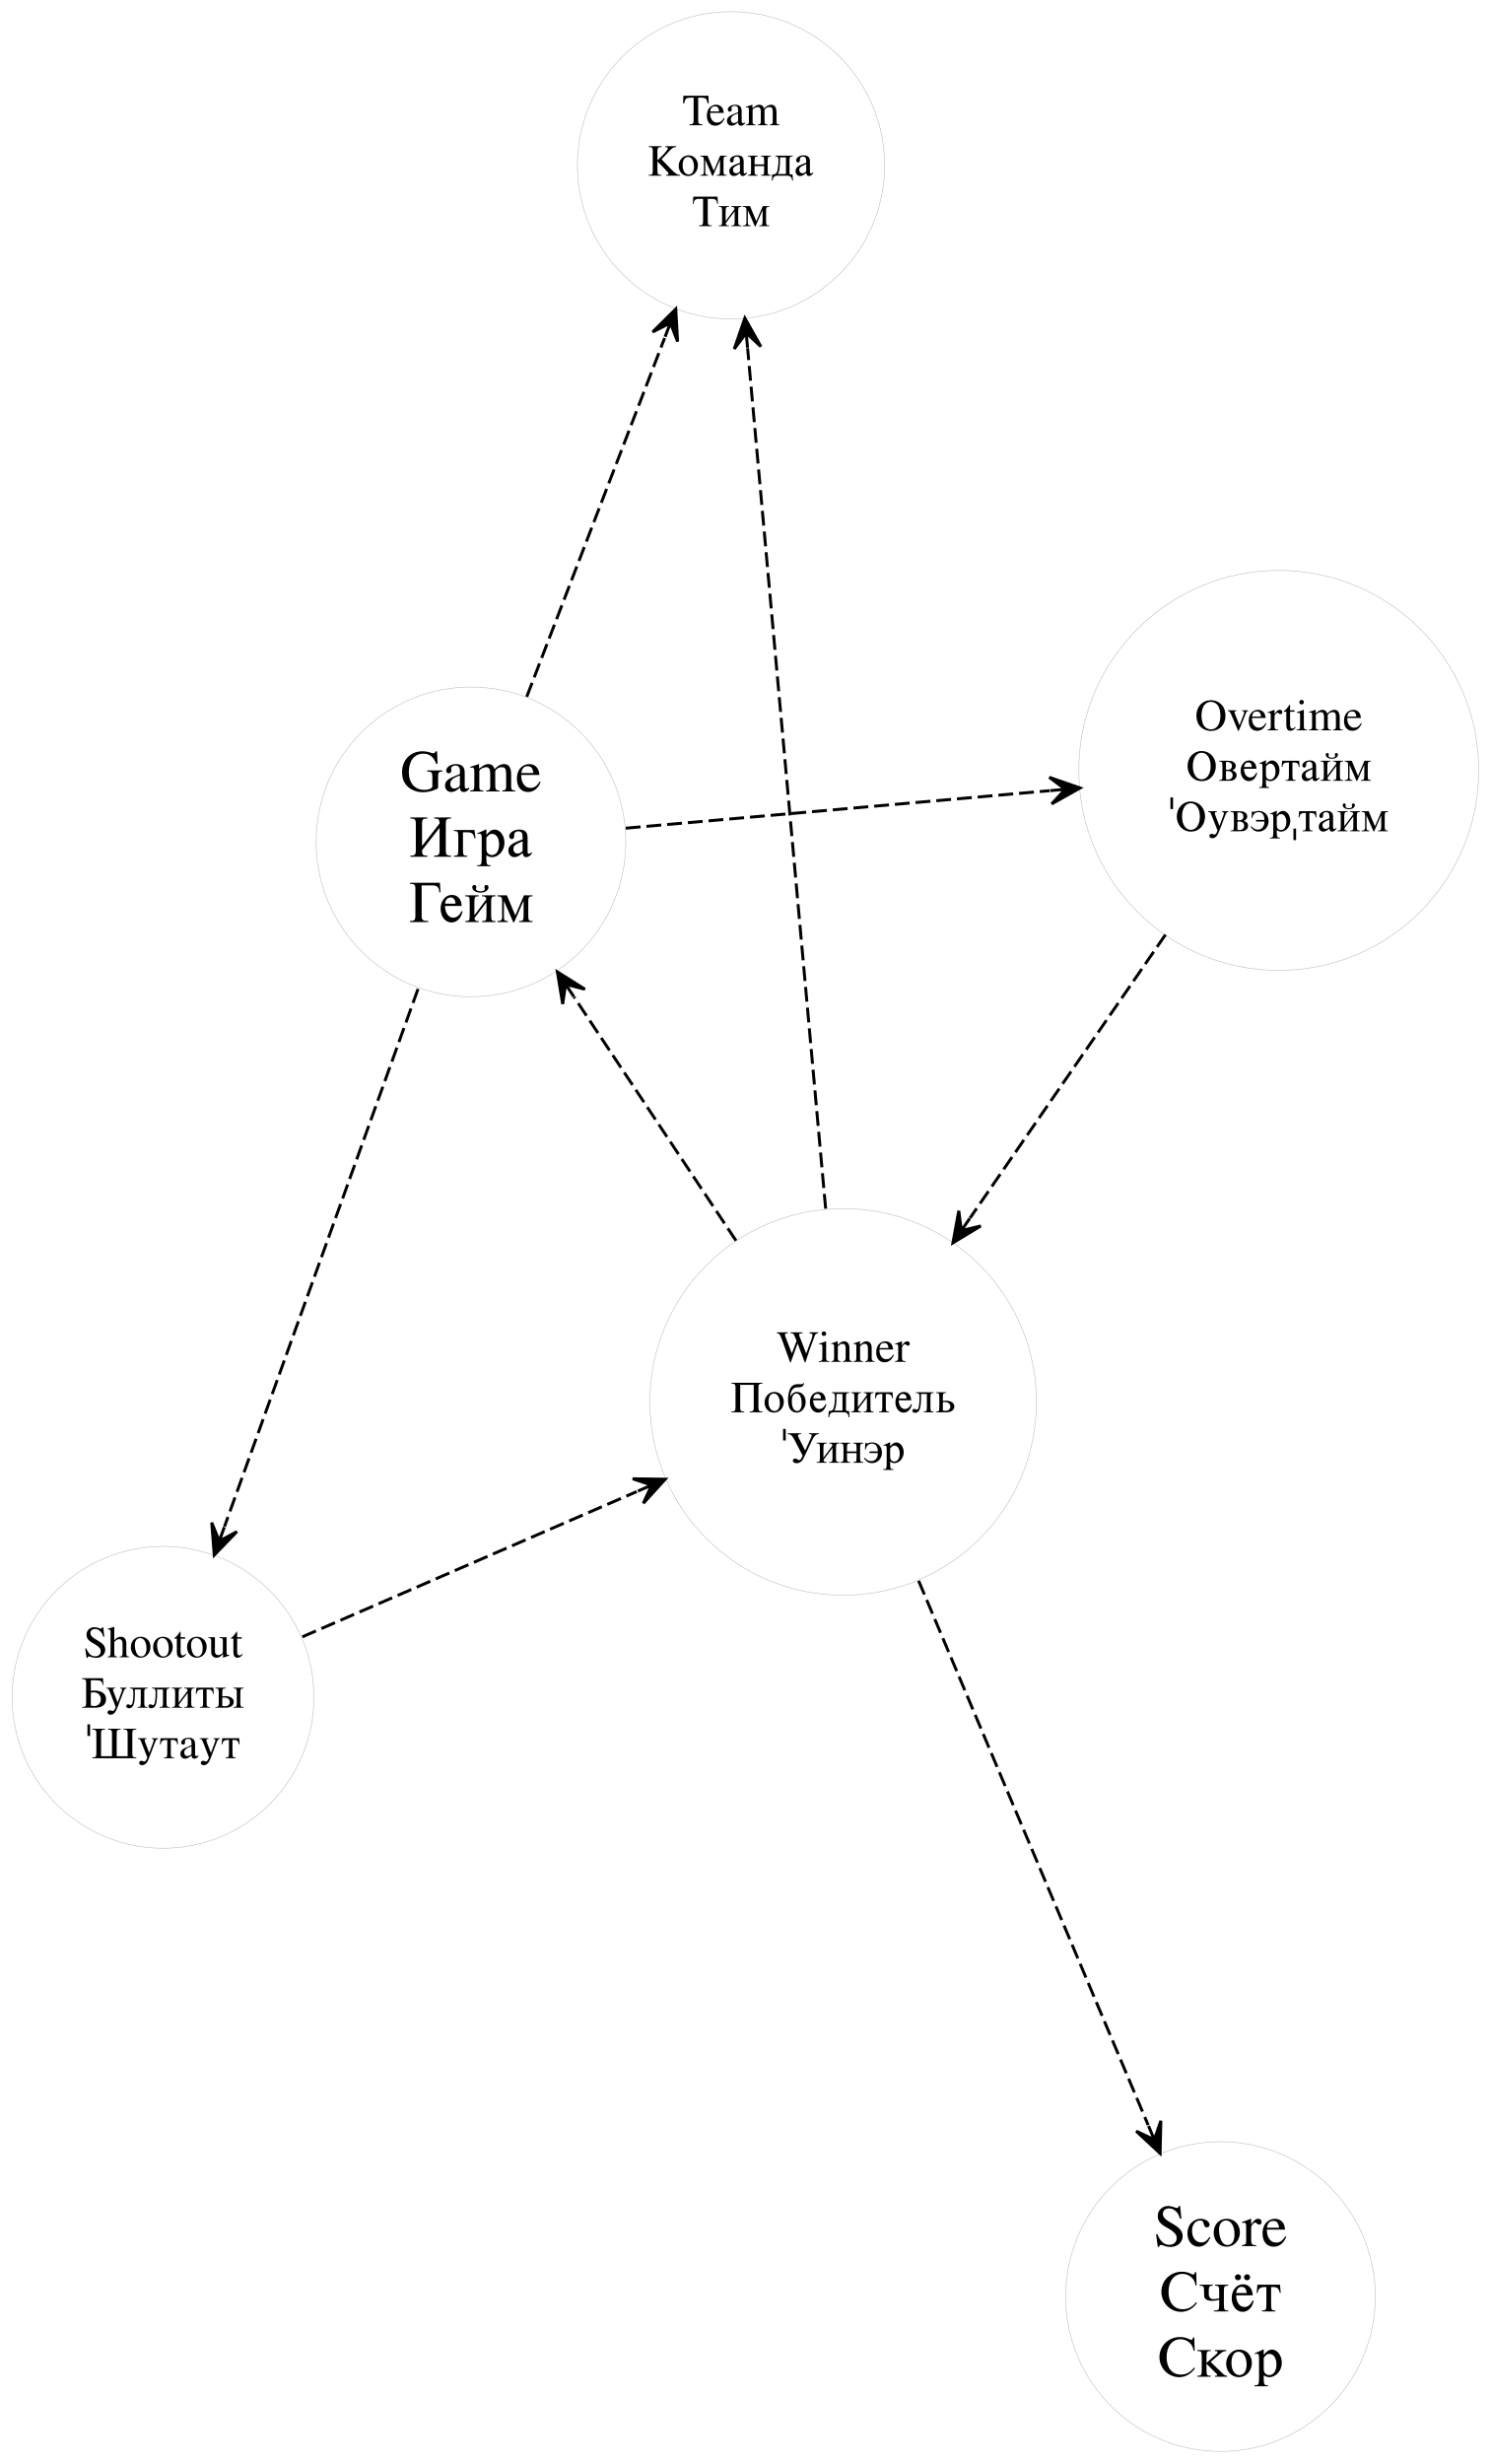
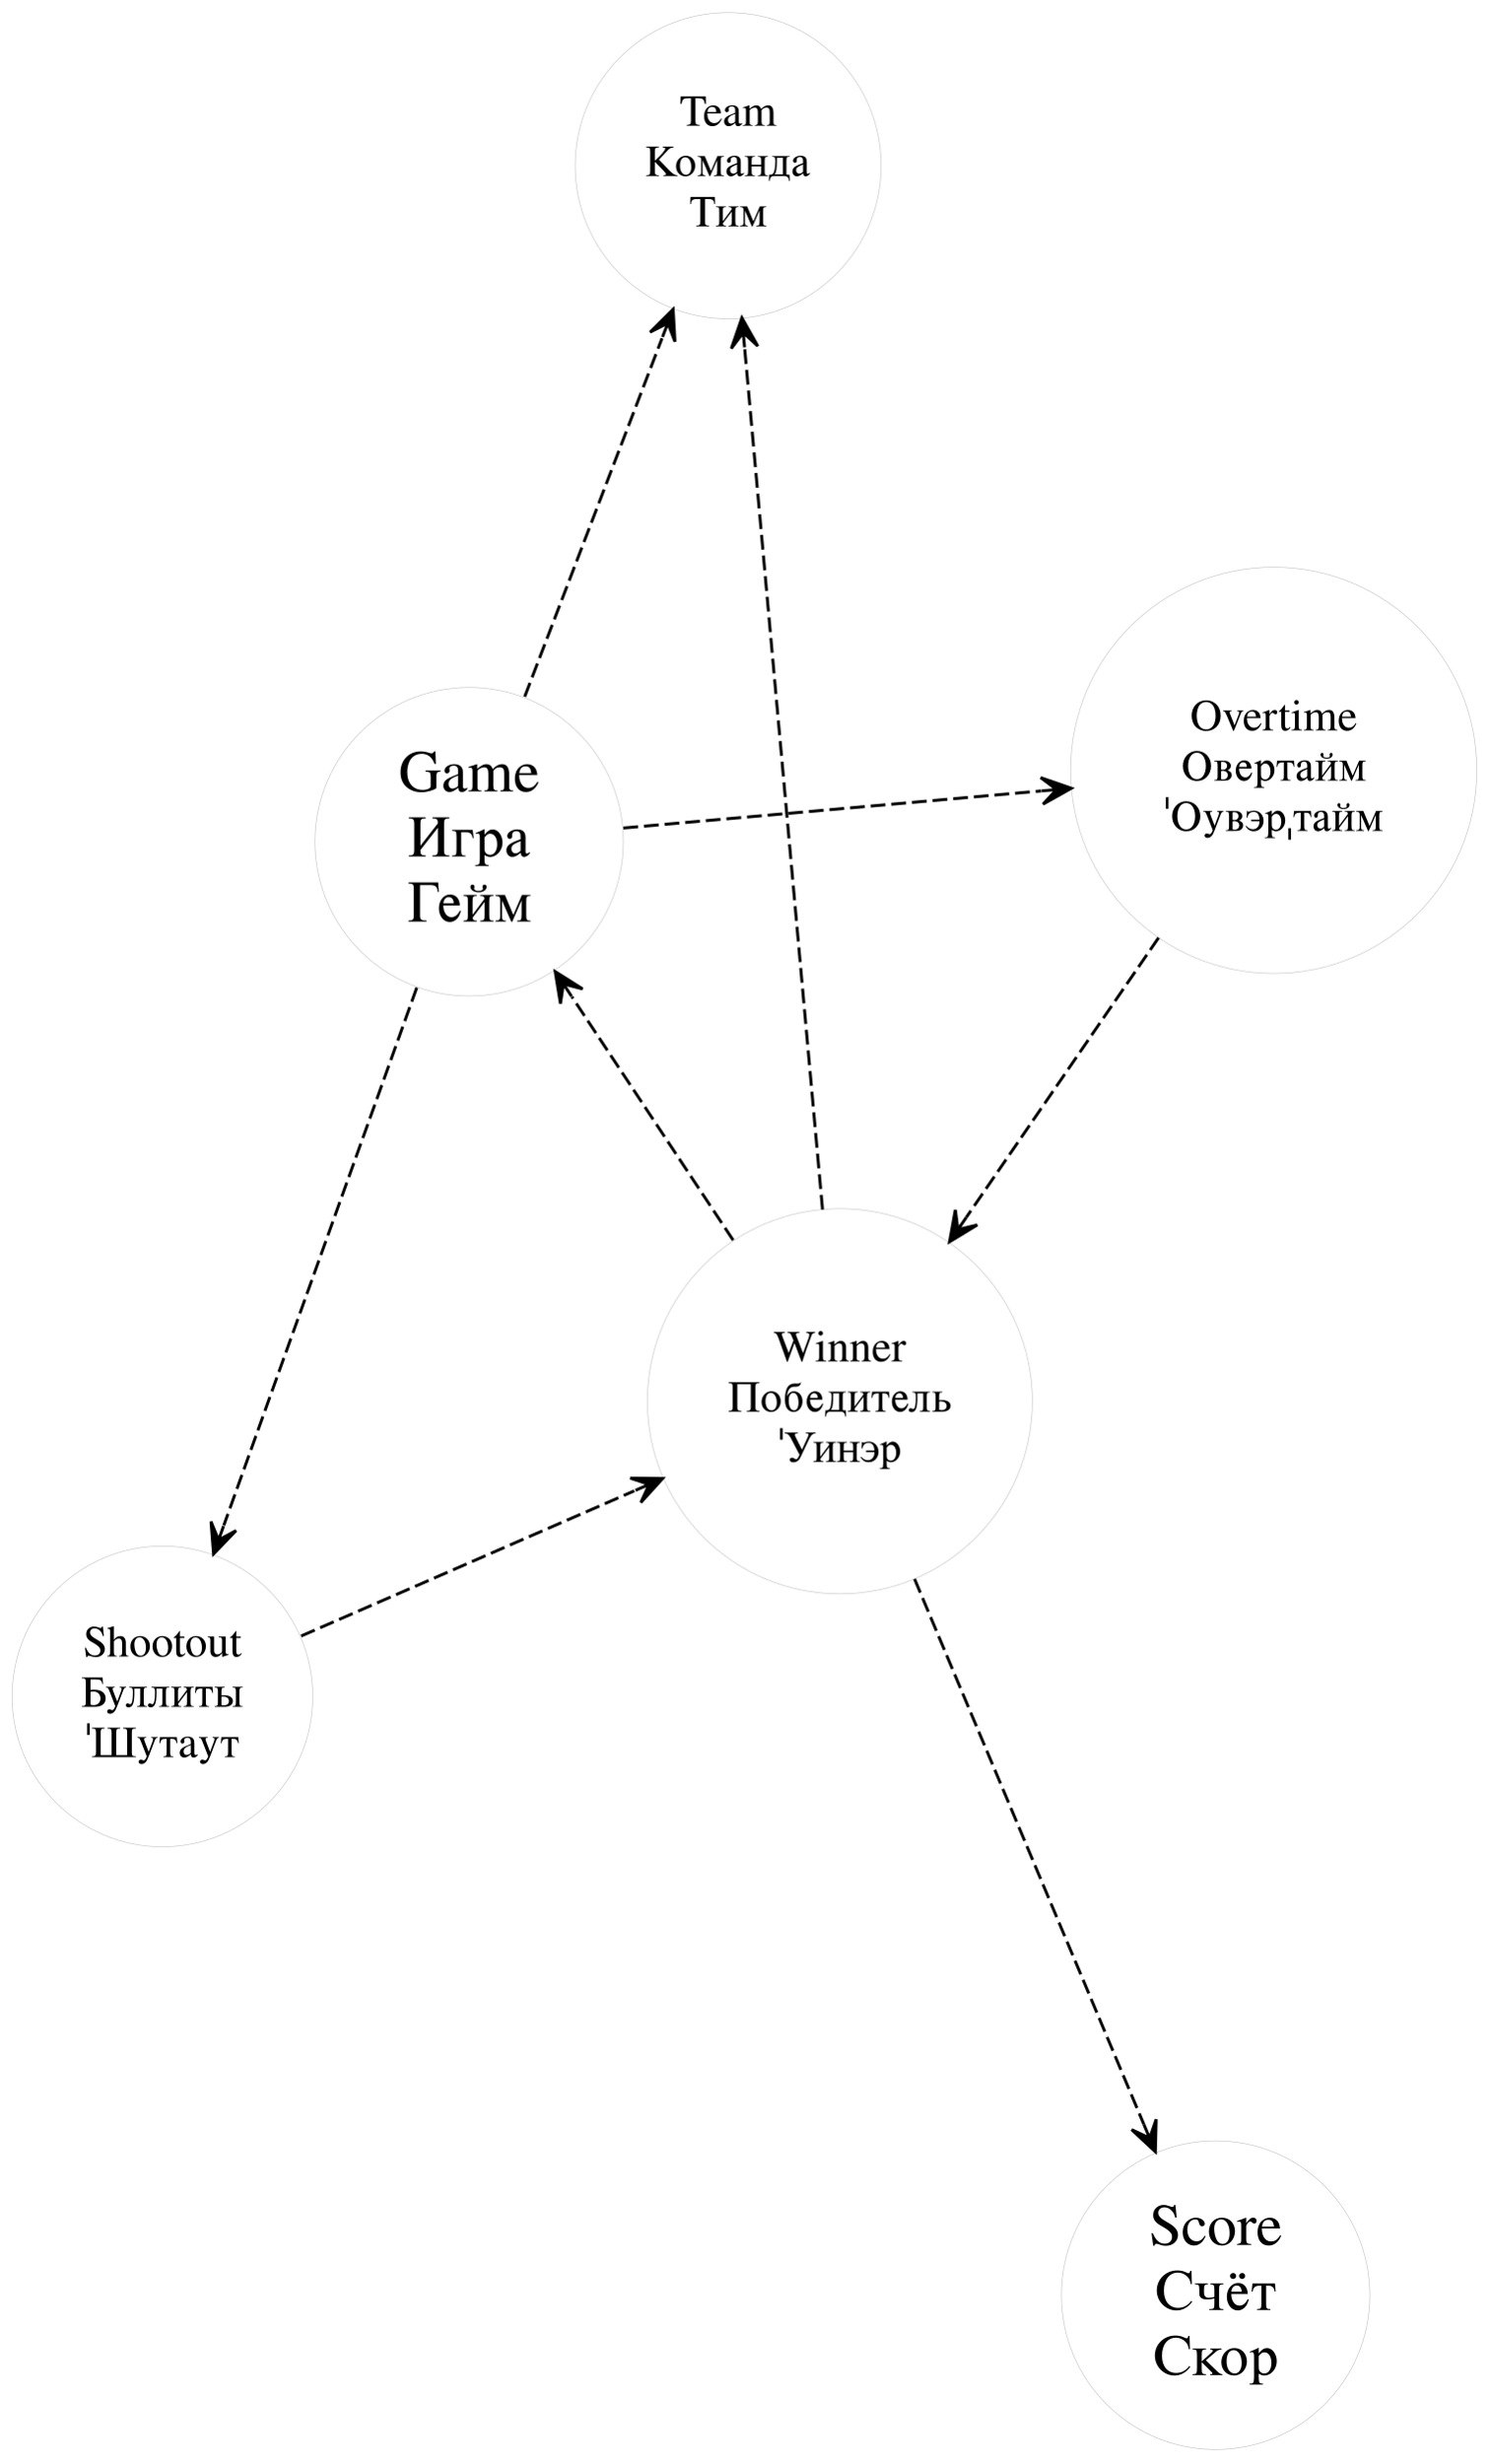
- <svg xmlns="http://www.w3.org/2000/svg" xmlns:xlink="http://www.w3.org/1999/xlink" width="502pt" height="830pt" viewBox="0.00 0.00 501.91 829.73">
-   <g id="graph0" class="graph" transform="scale(1 1) rotate(0) translate(4 825.732)">
+ <svg xmlns="http://www.w3.org/2000/svg" xmlns:xlink="http://www.w3.org/1999/xlink" width="503pt" height="832pt" viewBox="0.00 0.00 503.33 831.79">
+   <g id="graph0" class="graph" transform="scale(1 1) rotate(0) translate(4 827.7872)">
    <g id="node1" class="node root has-pronunciation">
      <g id="a_node1">
        <a xlink:href="javascript:history.back()" xlink:title="Победитель" target="_top">
-           <ellipse fill="none" stroke="#c0c0c0" stroke-width=".2" cx="280.018" cy="-353.642" rx="65.108" ry="65.108" />
-           <text text-anchor="middle" x="280.018" y="-367.142" font-family="Times,serif" font-size="15.00" fill="#000000">Winner</text>
-           <text text-anchor="middle" x="280.018" y="-350.142" font-family="Times,serif" font-size="15.00" fill="#000000">Победитель</text>
-           <text text-anchor="middle" x="280.018" y="-333.142" font-family="Times,serif" font-size="15.00" fill="#000000">ˈУинэр</text>
+           <ellipse fill="none" stroke="#c0c0c0" stroke-width=".2" cx="280.018" cy="-354.505" rx="65.108" ry="65.108" />
+           <text text-anchor="middle" x="280.018" y="-368.005" font-family="Times,serif" font-size="15.00" fill="#000000">Winner</text>
+           <text text-anchor="middle" x="280.018" y="-351.005" font-family="Times,serif" font-size="15.00" fill="#000000">Победитель</text>
+           <text text-anchor="middle" x="280.018" y="-334.005" font-family="Times,serif" font-size="15.00" fill="#000000">ˈУинэр</text>
        </a>
      </g>
    </g>
    <g id="node4" class="node has-pronunciation">
      <g id="a_node4">
        <a xlink:href="../game.html" xlink:title="Игра" target="_top">
-           <ellipse fill="none" stroke="#c0c0c0" stroke-width=".2" cx="154.638" cy="-542.252" rx="52.152" ry="52.152" />
-           <text text-anchor="middle" x="154.638" y="-559.252" font-family="Times,serif" font-size="20.00" fill="#000000">Game</text>
-           <text text-anchor="middle" x="154.638" y="-537.252" font-family="Times,serif" font-size="20.00" fill="#000000">Игра</text>
-           <text text-anchor="middle" x="154.638" y="-515.252" font-family="Times,serif" font-size="20.00" fill="#000000">Гейм</text>
+           <ellipse fill="none" stroke="#c0c0c0" stroke-width=".2" cx="154.638" cy="-543.655" rx="52.152" ry="52.152" />
+           <text text-anchor="middle" x="154.638" y="-560.655" font-family="Times,serif" font-size="20.00" fill="#000000">Game</text>
+           <text text-anchor="middle" x="154.638" y="-538.655" font-family="Times,serif" font-size="20.00" fill="#000000">Игра</text>
+           <text text-anchor="middle" x="154.638" y="-516.655" font-family="Times,serif" font-size="20.00" fill="#000000">Гейм</text>
        </a>
      </g>
    </g>
    <g id="edge6" class="edge">
-       <path fill="none" stroke="#000000" stroke-dasharray="5,2" d="M243.921,-407.943C226.762,-433.755 206.341,-464.476 189.362,-490.017" />
-       <polygon fill="#000000" stroke="#000000" points="183.745,-498.466 185.534,-487.647 186.513,-494.302 189.281,-490.139 189.281,-490.139 189.281,-490.139 186.513,-494.302 193.029,-492.63 183.745,-498.466 183.745,-498.466" />
+       <path fill="none" stroke="#000000" stroke-dasharray="5,2" d="M243.921,-408.961C226.762,-434.848 206.341,-465.656 189.362,-491.271" />
+       <polygon fill="#000000" stroke="#000000" points="183.745,-499.744 185.519,-488.922 186.508,-495.576 189.27,-491.409 189.27,-491.409 189.27,-491.409 186.508,-495.576 193.021,-493.895 183.745,-499.744 183.745,-499.744" />
    </g>
    <g id="node5" class="node has-pronunciation">
      <g id="a_node5">
        <a xlink:href="../score.html" xlink:title="Счёт" target="_top">
          <ellipse fill="none" stroke="#c0c0c0" stroke-width=".2" cx="407.11" cy="-52.326" rx="52.152" ry="52.152" />
          <text text-anchor="middle" x="407.11" y="-69.326" font-family="Times,serif" font-size="20.00" fill="#000000">Score</text>
          <text text-anchor="middle" x="407.11" y="-47.326" font-family="Times,serif" font-size="20.00" fill="#000000">Счёт</text>
          <text text-anchor="middle" x="407.11" y="-25.326" font-family="Times,serif" font-size="20.00" fill="#000000">Скор</text>
        </a>
      </g>
    </g>
    <g id="edge7" class="edge">
-       <path fill="none" stroke="#000000" stroke-dasharray="5,2" d="M305.431,-293.391C327.935,-240.037 360.564,-162.678 382.746,-110.088" />
-       <polygon fill="#000000" stroke="#000000" points="386.762,-100.568 387.022,-111.531 384.818,-105.175 382.875,-109.782 382.875,-109.782 382.875,-109.782 384.818,-105.175 378.729,-108.033 386.762,-100.568 386.762,-100.568" />
+       <path fill="none" stroke="#000000" stroke-dasharray="5,2" d="M305.279,-294.443C327.815,-240.861 360.592,-162.928 382.825,-110.065" />
+       <polygon fill="#000000" stroke="#000000" points="386.712,-100.825 386.983,-111.788 384.773,-105.434 382.835,-110.043 382.835,-110.043 382.835,-110.043 384.773,-105.434 378.687,-108.298 386.712,-100.825 386.712,-100.825" />
    </g>
    <g id="node6" class="node has-pronunciation">
      <g id="a_node6">
        <a xlink:href="../team.html" xlink:title="Команда" target="_top">
-           <ellipse fill="none" stroke="#c0c0c0" stroke-width=".2" cx="242.23" cy="-770.113" rx="51.738" ry="51.738" />
-           <text text-anchor="middle" x="242.23" y="-783.613" font-family="Times,serif" font-size="15.00" fill="#000000">Team</text>
-           <text text-anchor="middle" x="242.23" y="-766.613" font-family="Times,serif" font-size="15.00" fill="#000000">Команда</text>
-           <text text-anchor="middle" x="242.23" y="-749.613" font-family="Times,serif" font-size="15.00" fill="#000000">Тим</text>
+           <ellipse fill="none" stroke="#c0c0c0" stroke-width=".2" cx="242.23" cy="-772.168" rx="51.738" ry="51.738" />
+           <text text-anchor="middle" x="242.23" y="-785.668" font-family="Times,serif" font-size="15.00" fill="#000000">Team</text>
+           <text text-anchor="middle" x="242.23" y="-768.668" font-family="Times,serif" font-size="15.00" fill="#000000">Команда</text>
+           <text text-anchor="middle" x="242.23" y="-751.668" font-family="Times,serif" font-size="15.00" fill="#000000">Тим</text>
        </a>
      </g>
    </g>
    <g id="edge8" class="edge">
-       <path fill="none" stroke="#000000" stroke-dasharray="5,2" d="M274.113,-418.716C266.922,-497.974 254.865,-630.861 247.819,-708.513" />
-       <polygon fill="#000000" stroke="#000000" points="246.901,-718.628 243.323,-708.262 247.353,-713.648 247.805,-708.669 247.805,-708.669 247.805,-708.669 247.353,-713.648 252.287,-709.076 246.901,-718.628 246.901,-718.628" />
+       <path fill="none" stroke="#000000" stroke-dasharray="5,2" d="M274.155,-419.307C266.963,-498.797 254.86,-632.571 247.803,-710.569" />
+       <polygon fill="#000000" stroke="#000000" points="246.884,-720.728 243.303,-710.363 247.334,-715.748 247.785,-710.769 247.785,-710.769 247.785,-710.769 247.334,-715.748 252.267,-711.174 246.884,-720.728 246.884,-720.728" />
    </g>
    <g id="node2" class="node has-pronunciation">
      <g id="a_node2">
        <a xlink:href="../overtime.html" xlink:title="Овертайм" target="_top">
-           <ellipse fill="none" stroke="#c0c0c0" stroke-width=".2" cx="426.738" cy="-566.326" rx="67.351" ry="67.351" />
-           <text text-anchor="middle" x="426.738" y="-579.826" font-family="Times,serif" font-size="15.00" fill="#000000">Overtime</text>
-           <text text-anchor="middle" x="426.738" y="-562.826" font-family="Times,serif" font-size="15.00" fill="#000000">Овертайм</text>
-           <text text-anchor="middle" x="426.738" y="-545.826" font-family="Times,serif" font-size="15.00" fill="#000000">ˈОувэрˌтайм</text>
+           <ellipse fill="none" stroke="#c0c0c0" stroke-width=".2" cx="426.738" cy="-567.797" rx="68.679" ry="68.679" />
+           <text text-anchor="middle" x="426.738" y="-581.297" font-family="Times,serif" font-size="15.00" fill="#000000">Overtime</text>
+           <text text-anchor="middle" x="426.738" y="-564.297" font-family="Times,serif" font-size="15.00" fill="#000000">Овертайм</text>
+           <text text-anchor="middle" x="426.738" y="-547.297" font-family="Times,serif" font-size="15.00" fill="#000000">ˈОувэрˌтайм</text>
        </a>
      </g>
    </g>
    <g id="edge4" class="edge">
-       <path fill="none" stroke="#000000" stroke-dasharray="5,2" d="M388.572,-511.001C368.393,-481.75 343.559,-445.75 322.738,-415.569" />
-       <polygon fill="#000000" stroke="#000000" points="316.979,-407.221 326.362,-412.897 319.819,-411.337 322.658,-415.453 322.658,-415.453 322.658,-415.453 319.819,-411.337 318.954,-418.008 316.979,-407.221 316.979,-407.221" />
+       <path fill="none" stroke="#000000" stroke-dasharray="5,2" d="M387.805,-511.199C367.784,-482.094 343.339,-446.557 322.793,-416.689" />
+       <polygon fill="#000000" stroke="#000000" points="317.108,-408.425 326.483,-414.113 319.942,-412.544 322.776,-416.664 322.776,-416.664 322.776,-416.664 319.942,-412.544 319.068,-419.214 317.108,-408.425 317.108,-408.425" />
    </g>
    <g id="node3" class="node has-pronunciation">
      <g id="a_node3">
        <a xlink:href="../shootout.html" xlink:title="Буллиты" target="_top">
-           <ellipse fill="none" stroke="#c0c0c0" stroke-width=".2" cx="50.912" cy="-254.141" rx="50.824" ry="50.824" />
-           <text text-anchor="middle" x="50.912" y="-267.641" font-family="Times,serif" font-size="15.00" fill="#000000">Shootout</text>
-           <text text-anchor="middle" x="50.912" y="-250.641" font-family="Times,serif" font-size="15.00" fill="#000000">Буллиты</text>
-           <text text-anchor="middle" x="50.912" y="-233.641" font-family="Times,serif" font-size="15.00" fill="#000000">ˈШутaут</text>
+           <ellipse fill="none" stroke="#c0c0c0" stroke-width=".2" cx="50.912" cy="-254.719" rx="50.824" ry="50.824" />
+           <text text-anchor="middle" x="50.912" y="-268.219" font-family="Times,serif" font-size="15.00" fill="#000000">Shootout</text>
+           <text text-anchor="middle" x="50.912" y="-251.219" font-family="Times,serif" font-size="15.00" fill="#000000">Буллиты</text>
+           <text text-anchor="middle" x="50.912" y="-234.219" font-family="Times,serif" font-size="15.00" fill="#000000">ˈШутaут</text>
        </a>
      </g>
    </g>
    <g id="edge5" class="edge">
-       <path fill="none" stroke="#000000" stroke-dasharray="5,2" d="M97.828,-274.517C130.275,-288.609 174.002,-307.599 210.484,-323.444" />
-       <polygon fill="#000000" stroke="#000000" points="220.078,-327.61 209.113,-327.754 215.492,-325.618 210.905,-323.627 210.905,-323.627 210.905,-323.627 215.492,-325.618 212.698,-319.499 220.078,-327.61 220.078,-327.61" />
+       <path fill="none" stroke="#000000" stroke-dasharray="5,2" d="M97.828,-275.153C130.275,-289.285 174.002,-308.33 210.484,-324.22" />
+       <polygon fill="#000000" stroke="#000000" points="220.078,-328.399 209.113,-328.531 215.494,-326.402 210.91,-324.405 210.91,-324.405 210.91,-324.405 215.494,-326.402 212.707,-320.28 220.078,-328.399 220.078,-328.399" />
    </g>
    <g id="edge2" class="edge">
-       <path fill="none" stroke="#000000" stroke-dasharray="5,2" d="M206.78,-546.865C247.237,-550.444 303.934,-555.461 349.632,-559.504" />
-       <polygon fill="#000000" stroke="#000000" points="359.8,-560.403 349.443,-564.005 354.82,-559.963 349.839,-559.522 349.839,-559.522 349.839,-559.522 354.82,-559.963 350.236,-555.039 359.8,-560.403 359.8,-560.403" />
+       <path fill="none" stroke="#000000" stroke-dasharray="5,2" d="M206.78,-548.281C246.806,-551.833 302.73,-556.794 348.17,-560.826" />
+       <polygon fill="#000000" stroke="#000000" points="358.289,-561.724 347.93,-565.322 353.309,-561.282 348.328,-560.84 348.328,-560.84 348.328,-560.84 353.309,-561.282 348.726,-556.358 358.289,-561.724 358.289,-561.724" />
    </g>
    <g id="edge3" class="edge">
-       <path fill="none" stroke="#000000" stroke-dasharray="5,2" d="M136.807,-492.724C118.703,-442.439 90.694,-364.64 71.619,-311.658" />
-       <polygon fill="#000000" stroke="#000000" points="68.166,-302.065 75.787,-309.95 69.859,-306.77 71.553,-311.474 71.553,-311.474 71.553,-311.474 69.859,-306.77 67.319,-312.999 68.166,-302.065 68.166,-302.065" />
+       <path fill="none" stroke="#000000" stroke-dasharray="5,2" d="M136.925,-494.313C118.84,-443.937 90.783,-365.782 71.667,-312.535" />
+       <polygon fill="#000000" stroke="#000000" points="68.207,-302.895 75.821,-310.786 69.896,-307.601 71.585,-312.307 71.585,-312.307 71.585,-312.307 69.896,-307.601 67.35,-313.827 68.207,-302.895 68.207,-302.895" />
    </g>
    <g id="edge1" class="edge">
-       <path fill="none" stroke="#000000" stroke-dasharray="5,2" d="M173.429,-591.134C187.042,-626.546 205.501,-674.567 219.872,-711.952" />
-       <polygon fill="#000000" stroke="#000000" points="223.621,-721.704 215.832,-713.984 221.827,-717.037 220.033,-712.37 220.033,-712.37 220.033,-712.37 221.827,-717.037 224.233,-710.755 223.621,-721.704 223.621,-721.704" />
+       <path fill="none" stroke="#000000" stroke-dasharray="5,2" d="M173.429,-592.677C187.042,-628.19 205.501,-676.348 219.872,-713.841" />
+       <polygon fill="#000000" stroke="#000000" points="223.621,-723.62 215.84,-715.893 221.831,-718.952 220.042,-714.283 220.042,-714.283 220.042,-714.283 221.831,-718.952 224.244,-712.672 223.621,-723.62 223.621,-723.62" />
    </g>
  </g>
</svg>
